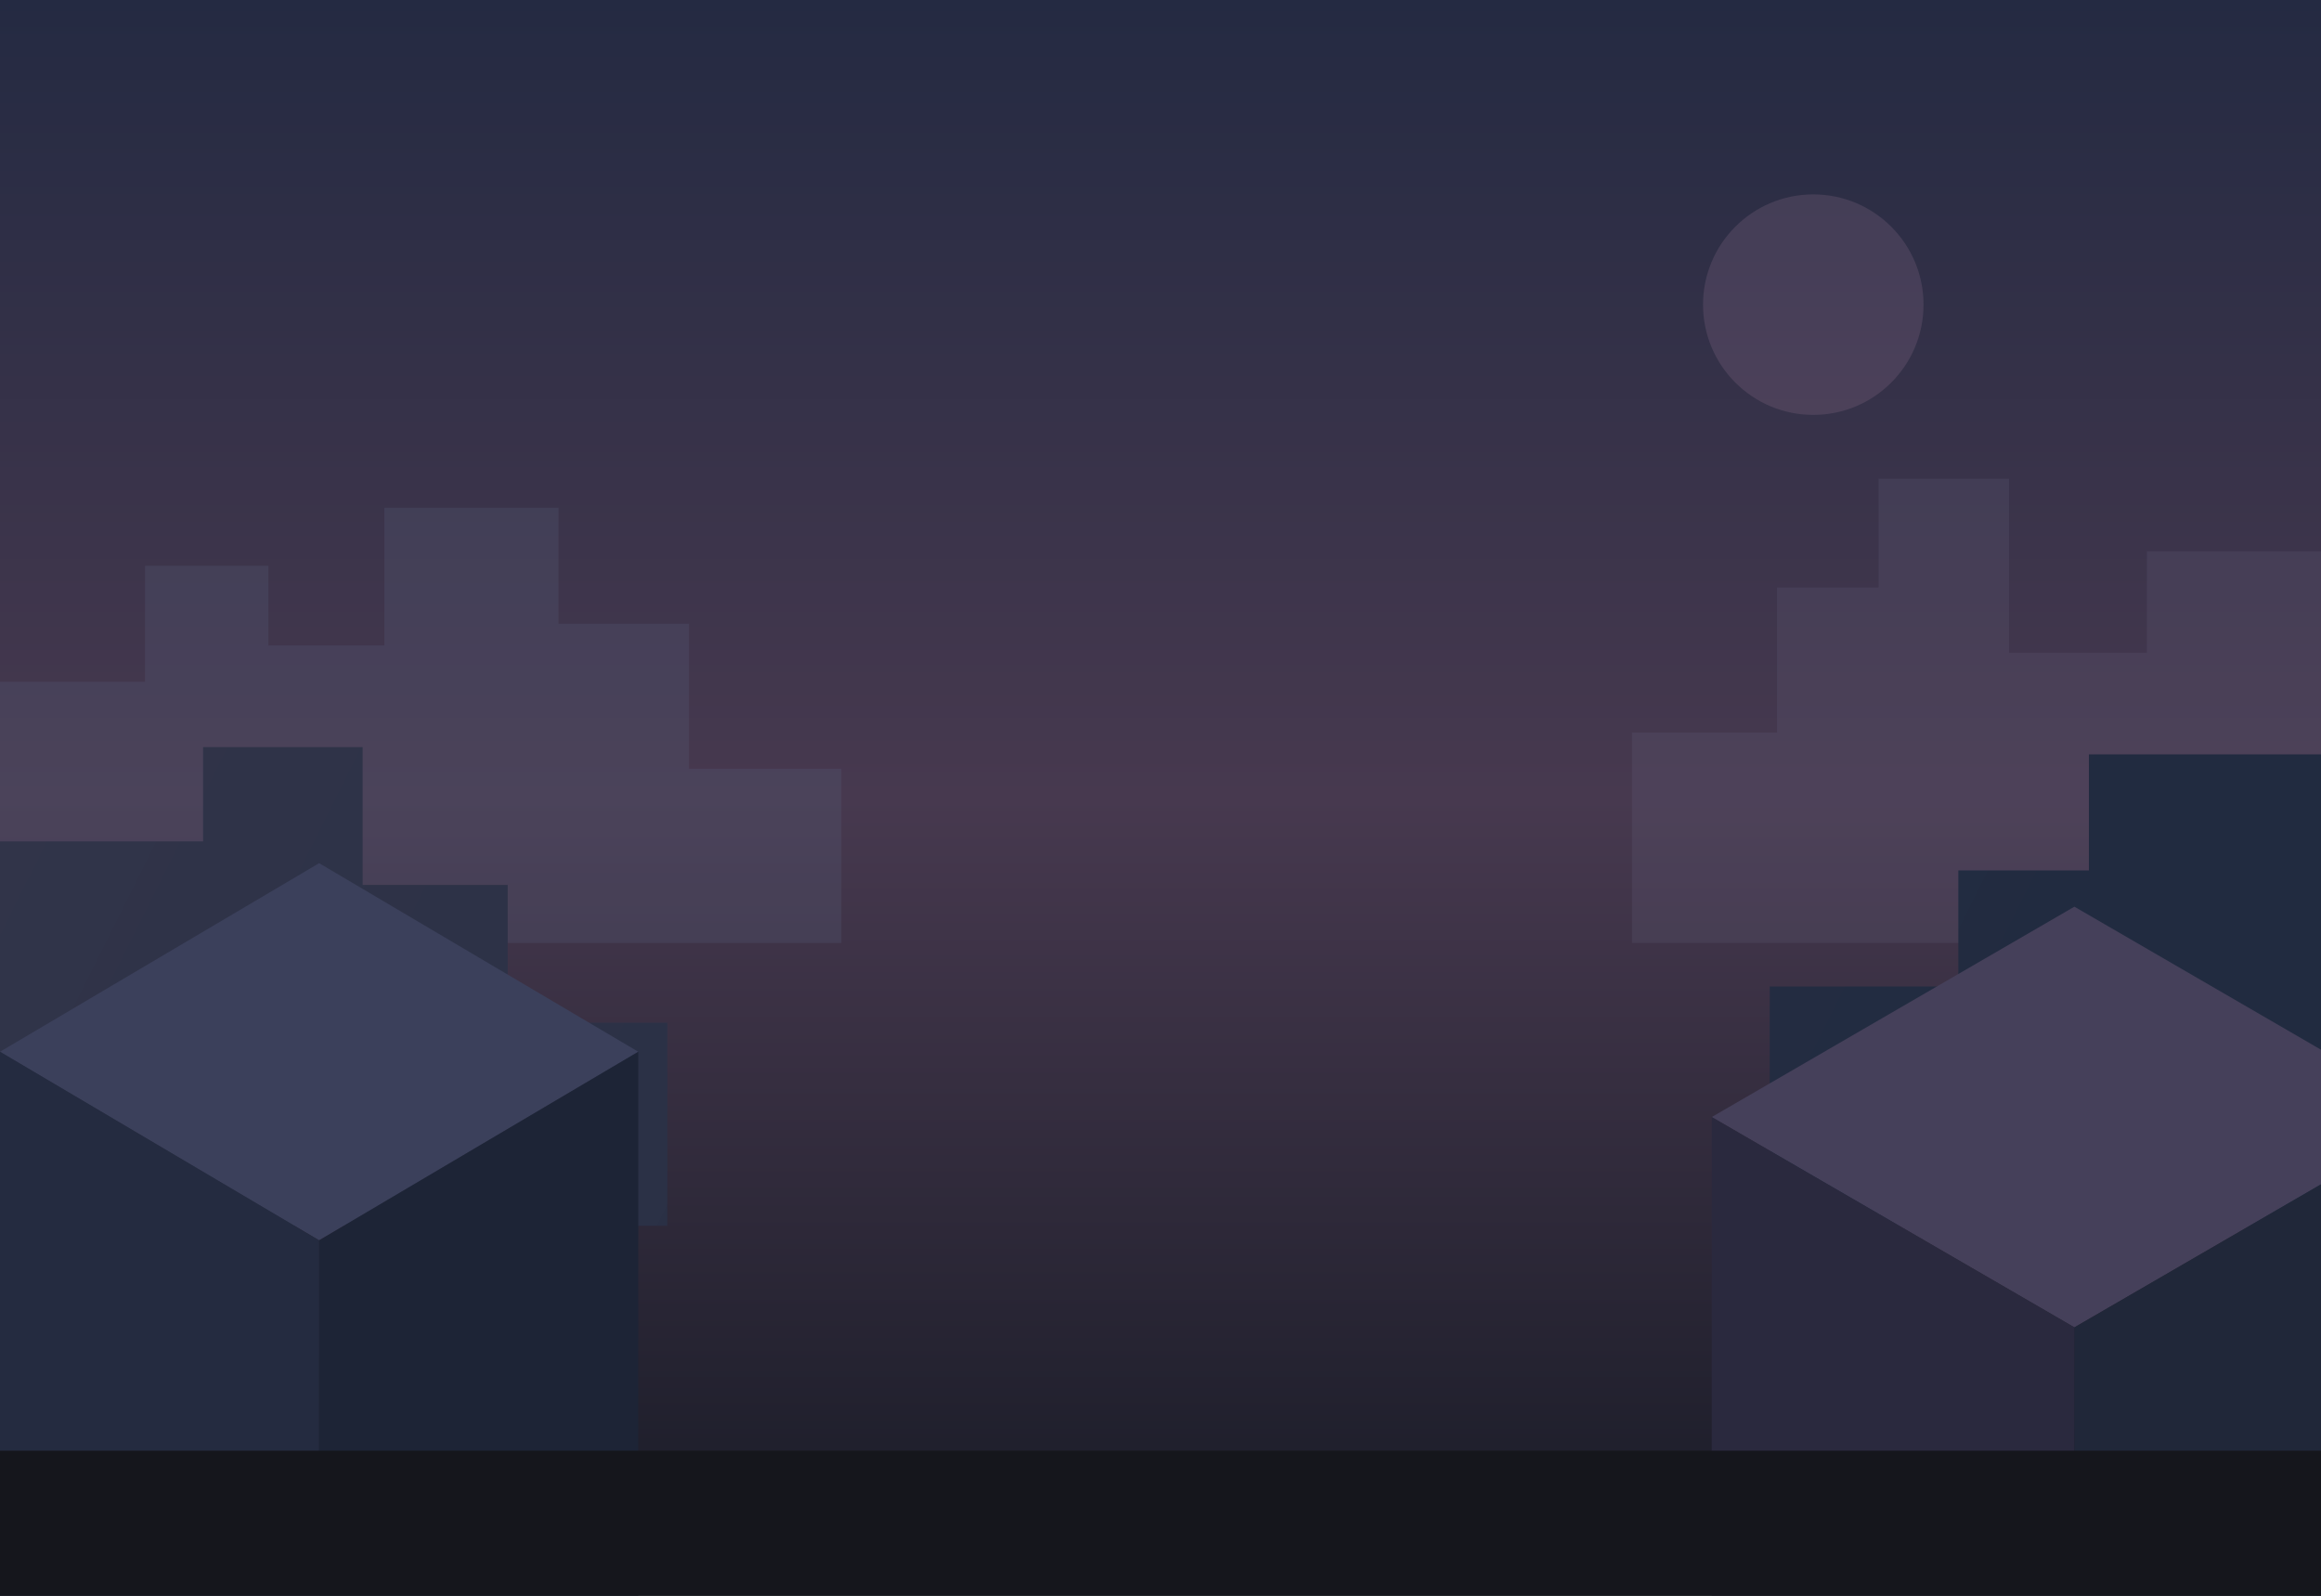
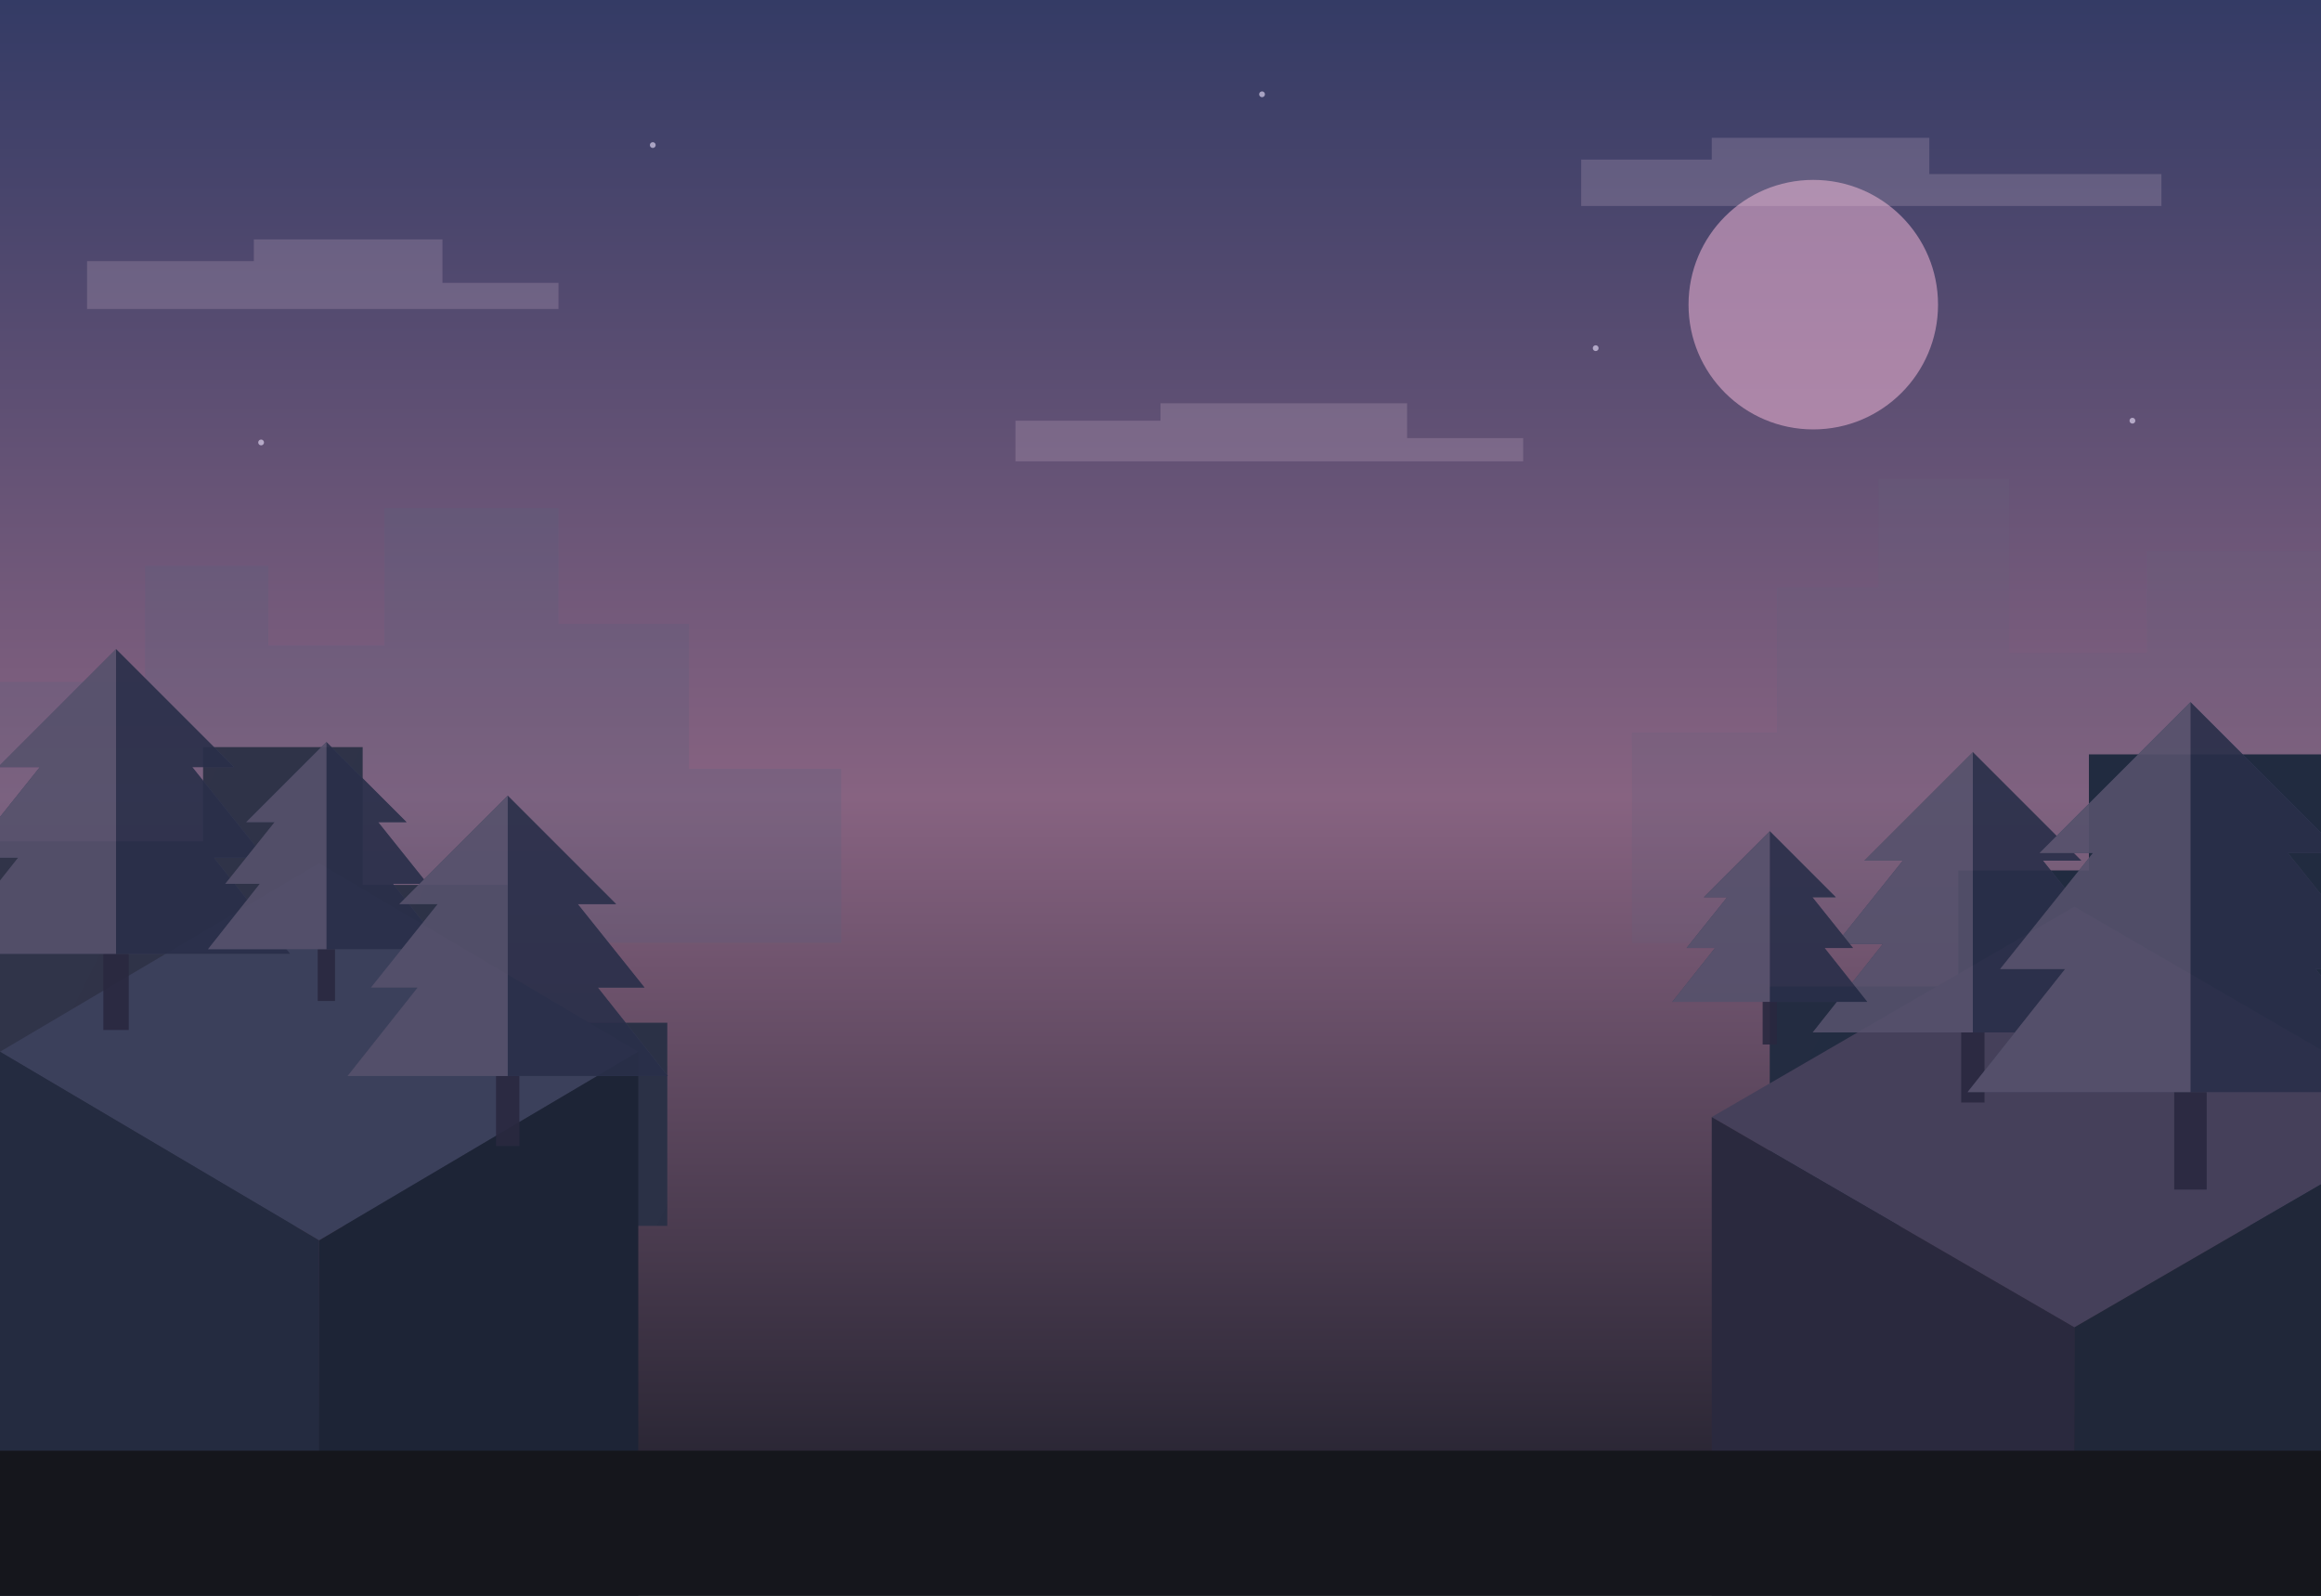
<svg xmlns="http://www.w3.org/2000/svg" viewBox="0 0 1600 1100" fill="none">
  <defs>
    <linearGradient id="sky" x2="0" y2="1100" gradientUnits="userSpaceOnUse">
-       <stop stop-color="#242a42" />
-       <stop offset=".5" stop-color="#47394f" />
+       <stop stop-color="#343b65" />
+       <stop offset=".5" stop-color="#876381" />
      <stop offset="1" stop-color="#171a25" />
    </linearGradient>
    <linearGradient id="land" x2="1400" y2="700" gradientUnits="userSpaceOnUse">
      <stop stop-color="#34364b" />
      <stop offset="1" stop-color="#212b40" />
    </linearGradient>
+     <g id="pine">
+       <path d="M-7 0H7V-95H-7Z" fill="#29283f" />
+       <path d="M0-210 65-145H42l40 50H54l42 53H-96l42-53h-28l40-50h-23Z" fill="#3e405b" />
+       <path d="M0-210v168h96L54-95h28l-40-50h23Z" fill="#292f49" />
+       <path d="M0-210-65-145h23l-40 50h28l-42 53H0Z" fill="#55516b" />
+     </g>
  </defs>
  <path fill="url(#sky)" d="M0 0h1600v1100H0z" />
-   <circle cx="1250" cy="210" r="76" fill="#edb3d3" opacity=".12" />
+   <circle cx="1250" cy="210" r="86" fill="#edb3d3" opacity=".55" />
+   <g fill="#f1d1e1" opacity=".18">
+     <path d="M60 180h115v-15h130v30h80v18H60Z" />
+     <path d="M1090 110h90V95h150v25h160v22h-400Z" />
+     <path d="M700 290h100v-12h170v24h80v16H700Z" />
+   </g>
+   <g fill="#eee5ff" opacity=".6">
+     <circle cx="450" cy="100" r="2" />
+     <circle cx="870" cy="65" r="2" />
+     <circle cx="1100" cy="240" r="2" />
+     <circle cx="180" cy="305" r="2" />
+     <circle cx="1470" cy="290" r="2" />
+   </g>
  <path d="M0 470h100v-80h85v55h80v-95h120v80h90v100h105v120H0Z" fill="#58607d" opacity=".25" />
  <path d="M1600 380h-120v70h-95V330h-90v75h-70v100h-100v145h475Z" fill="#62607c" opacity=".22" />
  <path d="M0 580h140v-65h110v95h100v95h110v140H0Zm1600-60h-160v80h-90v80h-130v165h380Z" fill="url(#land)" />
  <path d="m0 725 220 130 220-130-220-130Z" fill="#3b405b" />
  <path d="m0 725 220 130v245H0Z" fill="#242b40" />
  <path d="m220 855 220-130v375H220Z" fill="#1d2436" />
  <path d="m1180 770 250 145 250-145-250-145Z" fill="#45405a" />
  <path d="m1180 770 250 145v185h-250Z" fill="#2a293e" />
  <path d="m1430 915 250-145v330h-250Z" fill="#202739" />
+   <g opacity=".9">
+     <use href="#pine" transform="translate(80 710) scale(1.25)" />
+     <use href="#pine" transform="translate(225 690) scale(.85)" />
+     <use href="#pine" transform="translate(350 790) scale(1.15)" />
+     <use href="#pine" transform="translate(1360 760) scale(1.15)" />
+     <use href="#pine" transform="translate(1510 820) scale(1.6)" />
+     <use href="#pine" transform="translate(1220 720) scale(.7)" />
+   </g>
  <path d="M0 1000h1600v100H0Z" fill="#15161c" />
</svg>
